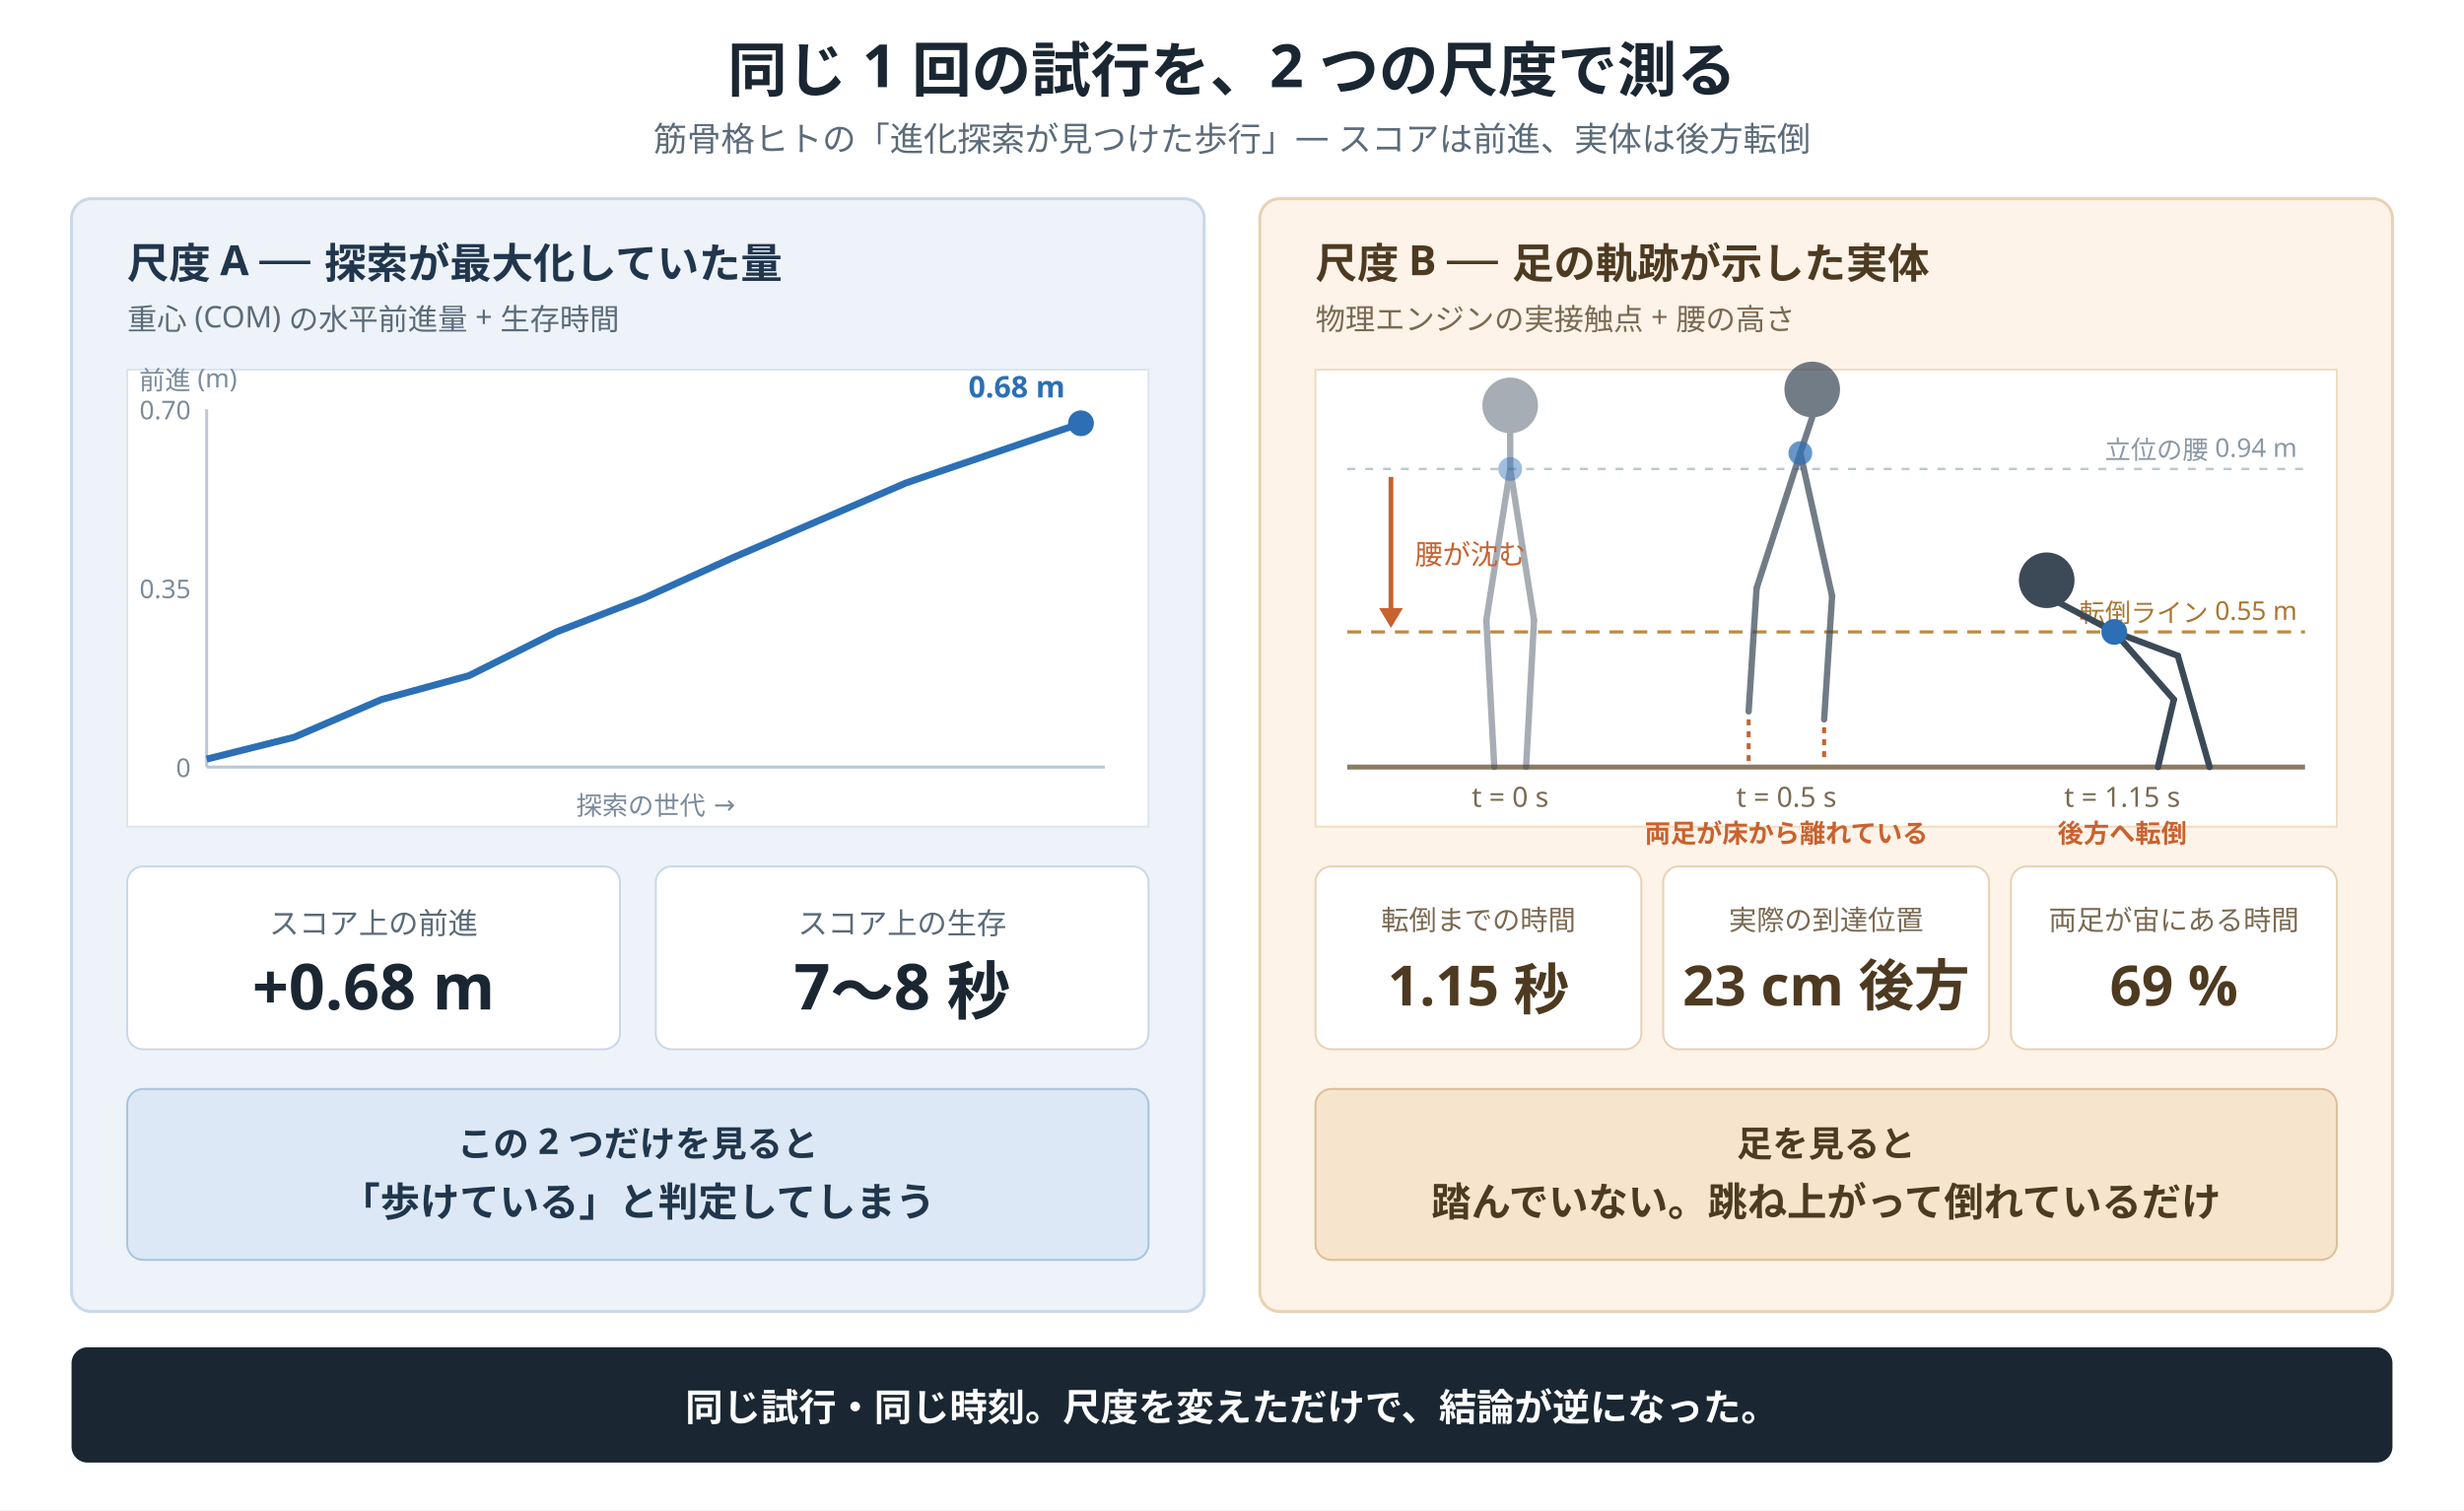
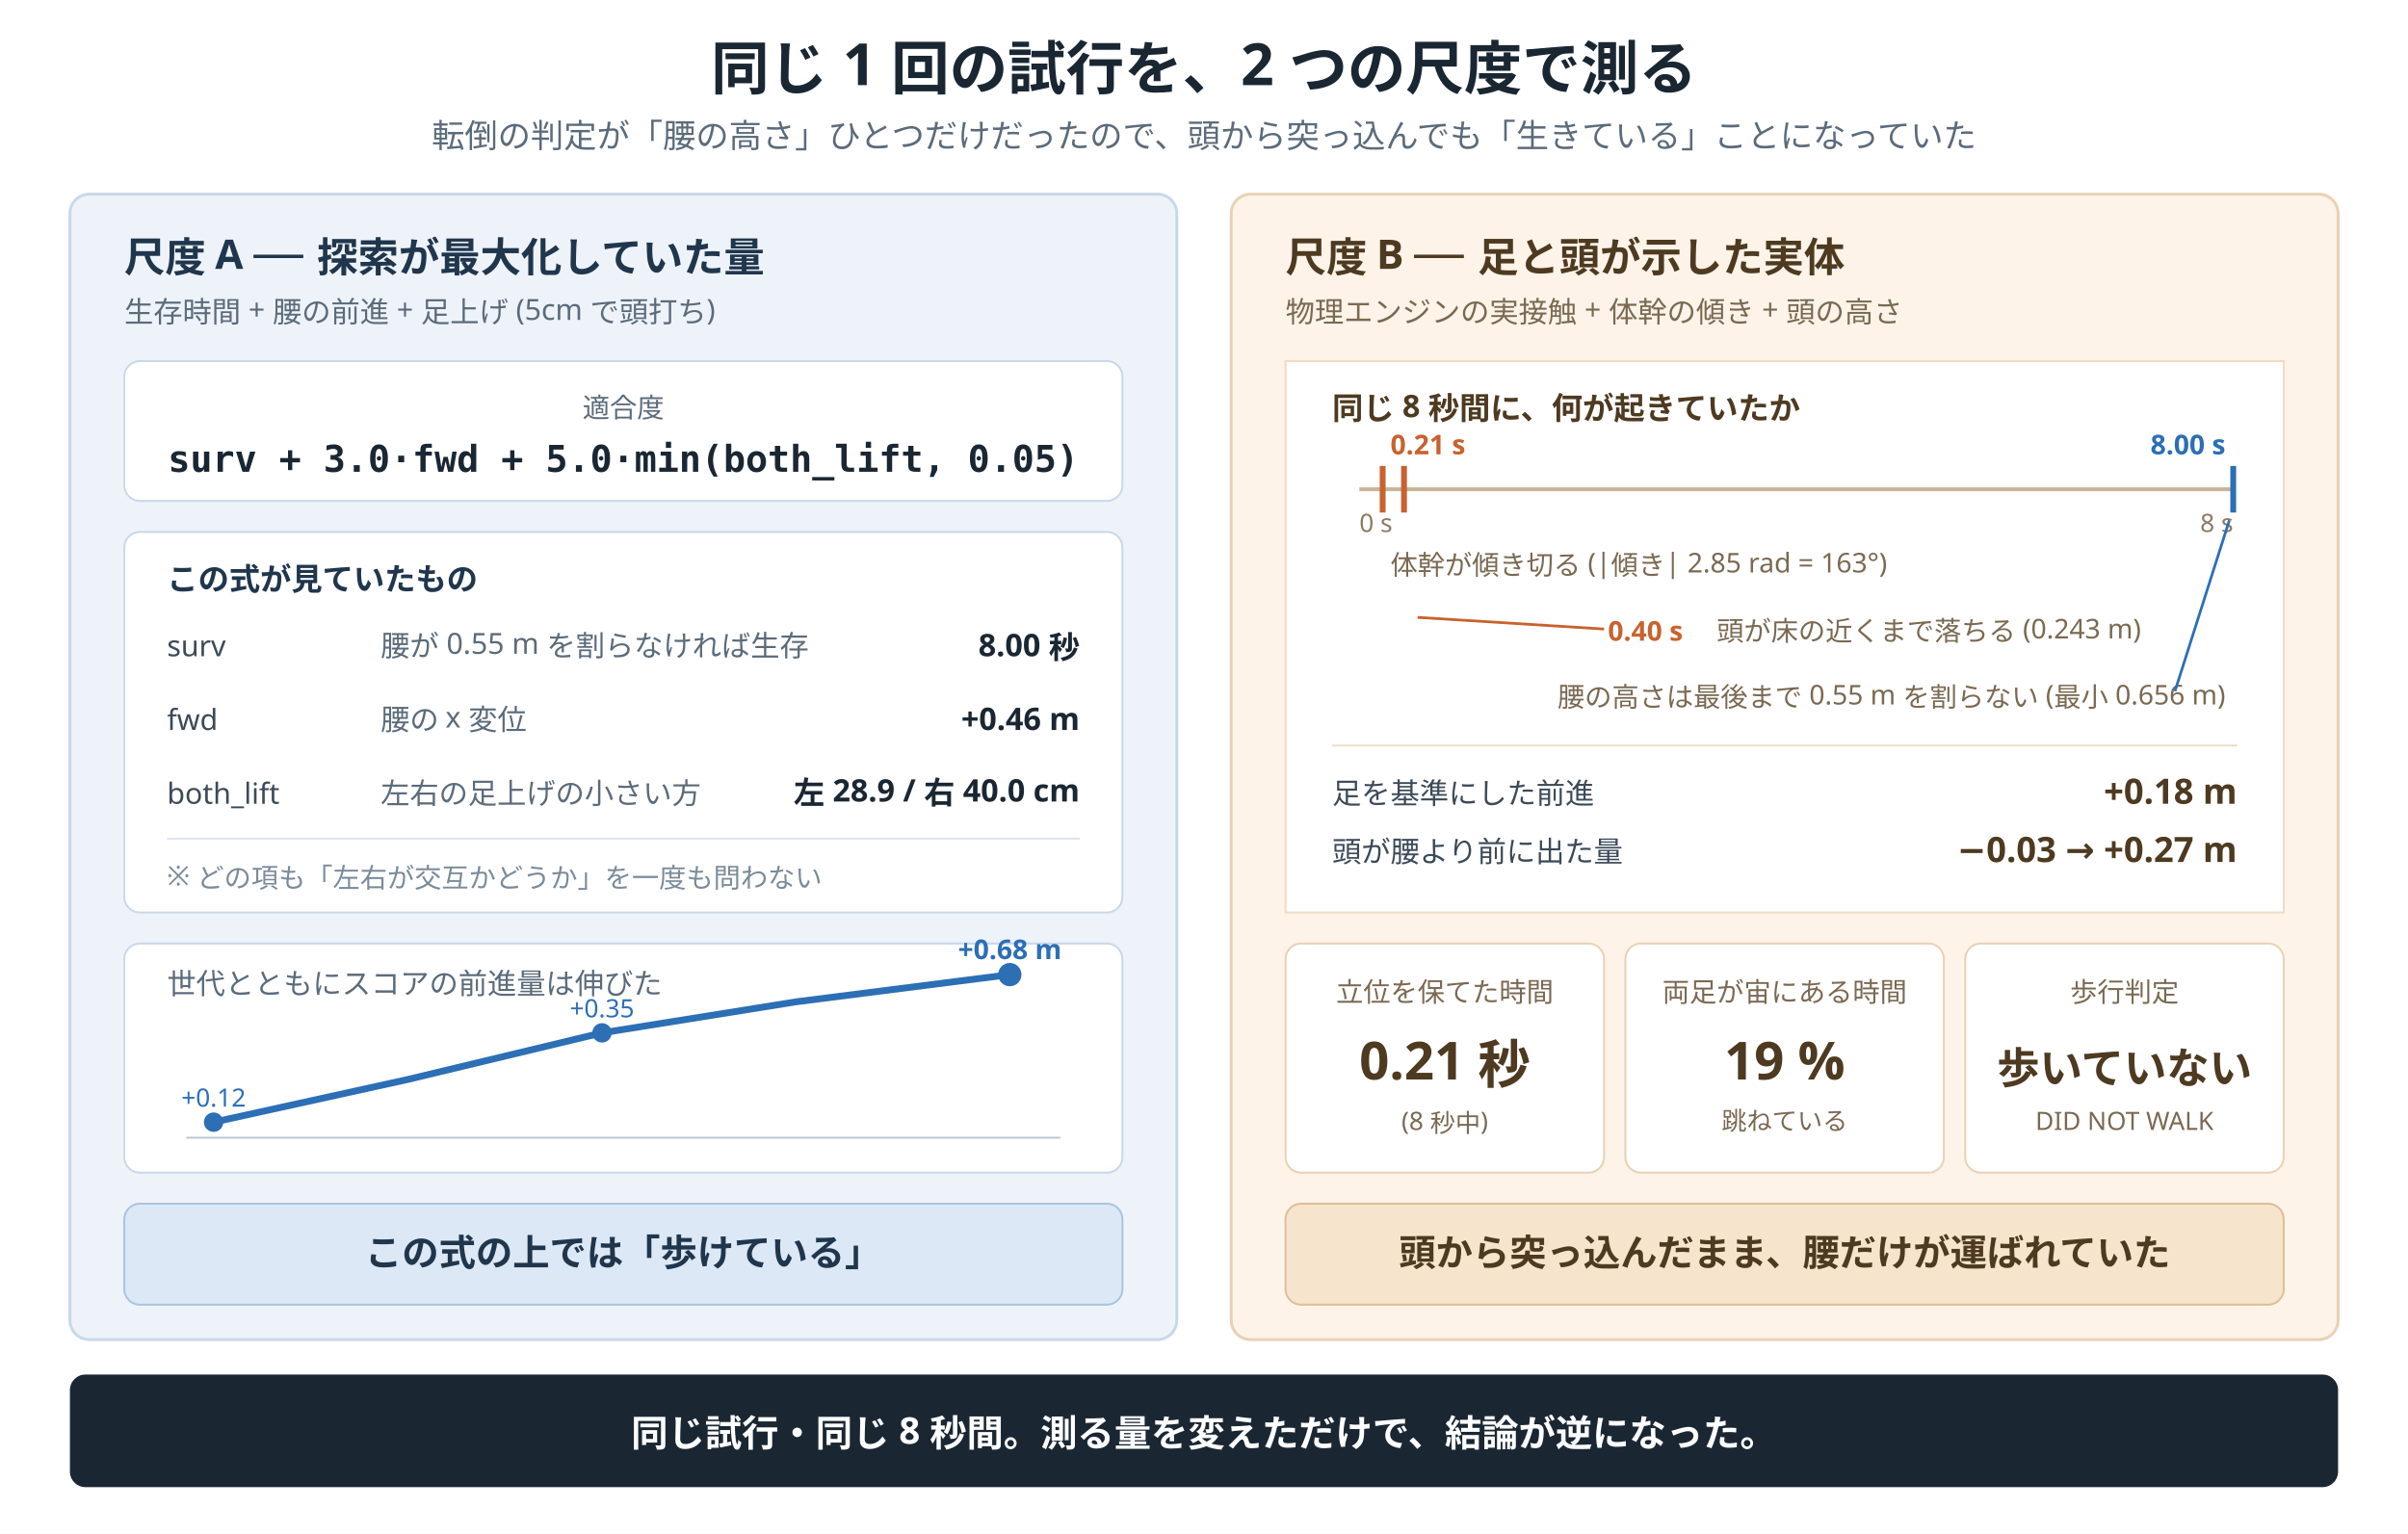
- <svg xmlns="http://www.w3.org/2000/svg" viewBox="0 0 1240 760" font-family="Segoe UI, Hiragino Sans, Meiryo, sans-serif">
-   <rect width="1240" height="760" fill="#ffffff" />
+ <svg xmlns="http://www.w3.org/2000/svg" viewBox="0 0 1240 790" font-family="Segoe UI, Hiragino Sans, Meiryo, sans-serif">
+   <rect width="1240" height="790" fill="#ffffff" />
  <text x="620" y="46" font-size="30" font-weight="600" fill="#1a2733" text-anchor="middle">同じ 1 回の試行を、2 つの尺度で測る</text>
-   <text x="620" y="76" font-size="17" fill="#5b6b7a" text-anchor="middle">筋骨格ヒトの「進化探索が見つけた歩行」— スコアは前進、実体は後方転倒</text>
-   <rect x="36" y="100" width="570" height="560" rx="10" fill="#eef3f9" stroke="#c9d8e8" stroke-width="1.5" />
+   <text x="620" y="76" font-size="17" fill="#5b6b7a" text-anchor="middle">転倒の判定が「腰の高さ」ひとつだけだったので、頭から突っ込んでも「生きている」ことになっていた</text>
+   <rect x="36" y="100" width="570" height="590" rx="10" fill="#eef3f9" stroke="#c9d8e8" stroke-width="1.5" />
  <text x="64" y="140" font-size="21" font-weight="600" fill="#20364d">尺度 A ── 探索が最大化していた量</text>
-   <text x="64" y="166" font-size="15" fill="#5b6b7a">重心 (COM) の水平前進量 + 生存時間</text>
-   <rect x="64" y="186" width="514" height="230" fill="#ffffff" stroke="#dbe5f0" />
-   <line x1="104" y1="386" x2="556" y2="386" stroke="#b9c7d6" stroke-width="1.5" />
-   <line x1="104" y1="206" x2="104" y2="386" stroke="#b9c7d6" stroke-width="1.5" />
-   <text x="96" y="391" font-size="13" fill="#7b8b9a" text-anchor="end">0</text>
-   <text x="96" y="301" font-size="13" fill="#7b8b9a" text-anchor="end">0.35</text>
-   <text x="96" y="211" font-size="13" fill="#7b8b9a" text-anchor="end">0.70</text>
-   <text x="70" y="196" font-size="13" fill="#7b8b9a">前進 (m)</text>
-   <text x="330" y="410" font-size="13" fill="#7b8b9a" text-anchor="middle">探索の世代 →</text>
-   <polyline points="104,382 148,371 192,352 236,340 280,318 324,301 368,281 412,262 456,243 500,228 544,213" fill="none" stroke="#2c6fb5" stroke-width="3.5" stroke-linejoin="round" />
-   <circle cx="544" cy="213" r="6.5" fill="#2c6fb5" />
-   <text x="536" y="200" font-size="15" font-weight="600" fill="#2c6fb5" text-anchor="end">0.68 m</text>
-   <rect x="64" y="436" width="248" height="92" rx="8" fill="#ffffff" stroke="#c9d8e8" />
-   <text x="188" y="470" font-size="15" fill="#5b6b7a" text-anchor="middle">スコア上の前進</text>
-   <text x="188" y="508" font-size="32" font-weight="700" fill="#1a2733" text-anchor="middle">+0.68 m</text>
-   <rect x="330" y="436" width="248" height="92" rx="8" fill="#ffffff" stroke="#c9d8e8" />
-   <text x="454" y="470" font-size="15" fill="#5b6b7a" text-anchor="middle">スコア上の生存</text>
-   <text x="454" y="508" font-size="32" font-weight="700" fill="#1a2733" text-anchor="middle">7〜8 秒</text>
-   <rect x="64" y="548" width="514" height="86" rx="8" fill="#dce8f5" stroke="#a9c4e0" />
-   <text x="321" y="582" font-size="18" font-weight="600" fill="#20364d" text-anchor="middle">この 2 つだけを見ると</text>
-   <text x="321" y="612" font-size="20" font-weight="700" fill="#20364d" text-anchor="middle">「歩けている」と判定してしまう</text>
-   <rect x="634" y="100" width="570" height="560" rx="10" fill="#fdf3e8" stroke="#e8d2b4" stroke-width="1.5" />
-   <text x="662" y="140" font-size="21" font-weight="600" fill="#4d3a20">尺度 B ── 足の軌跡が示した実体</text>
-   <text x="662" y="166" font-size="15" fill="#7a6952">物理エンジンの実接触点 + 腰の高さ</text>
-   <rect x="662" y="186" width="514" height="230" fill="#ffffff" stroke="#efdcc4" />
-   <line x1="678" y1="386" x2="1160" y2="386" stroke="#8c7a63" stroke-width="2.5" />
-   <line x1="678" y1="318" x2="1160" y2="318" stroke="#c08a3e" stroke-width="1.6" stroke-dasharray="7 5" />
-   <text x="1156" y="313" font-size="13" fill="#a9762f" text-anchor="end">転倒ライン 0.55 m</text>
-   <line x1="678" y1="236" x2="1160" y2="236" stroke="#b9c7d6" stroke-width="1.2" stroke-dasharray="4 5" />
-   <text x="1156" y="231" font-size="13" fill="#8b98a6" text-anchor="end">立位の腰 0.94 m</text>
-   <g stroke="#3c4a58" stroke-width="3.2" fill="none" stroke-linecap="round" opacity="0.45">
-     <circle cx="760" cy="204" r="14" fill="#3c4a58" stroke="none" />
-     <line x1="760" y1="218" x2="760" y2="236" />
-     <line x1="760" y1="236" x2="748" y2="312" />
-     <line x1="748" y1="312" x2="752" y2="386" />
-     <line x1="760" y1="236" x2="772" y2="312" />
-     <line x1="772" y1="312" x2="768" y2="386" />
-   </g>
-   <circle cx="760" cy="236" r="6" fill="#2c6fb5" opacity="0.45" />
-   <text x="760" y="406" font-size="14" fill="#7a6952" text-anchor="middle">t = 0 s</text>
-   <g stroke="#3c4a58" stroke-width="3.2" fill="none" stroke-linecap="round" opacity="0.72">
-     <circle cx="912" cy="196" r="14" fill="#3c4a58" stroke="none" />
-     <line x1="912" y1="210" x2="906" y2="228" />
-     <line x1="906" y1="228" x2="884" y2="296" />
-     <line x1="884" y1="296" x2="880" y2="358" />
-     <line x1="906" y1="228" x2="922" y2="300" />
-     <line x1="922" y1="300" x2="918" y2="362" />
-   </g>
-   <circle cx="906" cy="228" r="6" fill="#2c6fb5" opacity="0.72" />
-   <line x1="880" y1="362" x2="880" y2="384" stroke="#c8622f" stroke-width="2" stroke-dasharray="3 3" />
-   <line x1="918" y1="366" x2="918" y2="384" stroke="#c8622f" stroke-width="2" stroke-dasharray="3 3" />
-   <text x="899" y="406" font-size="14" fill="#7a6952" text-anchor="middle">t = 0.5 s</text>
-   <text x="899" y="424" font-size="13" font-weight="600" fill="#c8622f" text-anchor="middle">両足が床から離れている</text>
-   <g stroke="#3c4a58" stroke-width="3.2" fill="none" stroke-linecap="round">
-     <circle cx="1030" cy="292" r="14" fill="#3c4a58" stroke="none" />
-     <line x1="1030" y1="300" x2="1064" y2="318" />
-     <line x1="1064" y1="318" x2="1094" y2="352" />
-     <line x1="1094" y1="352" x2="1086" y2="386" />
-     <line x1="1064" y1="318" x2="1096" y2="330" />
-     <line x1="1096" y1="330" x2="1112" y2="386" />
-   </g>
-   <circle cx="1064" cy="318" r="6.5" fill="#2c6fb5" />
-   <text x="1068" y="406" font-size="14" fill="#7a6952" text-anchor="middle">t = 1.15 s</text>
-   <text x="1068" y="424" font-size="13" font-weight="600" fill="#c8622f" text-anchor="middle">後方へ転倒</text>
-   <path d="M 700 240 L 700 314" stroke="#c8622f" stroke-width="2.4" fill="none" />
-   <path d="M 694 306 L 700 316 L 706 306 Z" fill="#c8622f" />
-   <text x="712" y="284" font-size="14" fill="#c8622f">腰が沈む</text>
-   <rect x="662" y="436" width="164" height="92" rx="8" fill="#ffffff" stroke="#e8d2b4" />
-   <text x="744" y="468" font-size="14" fill="#7a6952" text-anchor="middle">転倒までの時間</text>
-   <text x="744" y="506" font-size="28" font-weight="700" fill="#4d3a20" text-anchor="middle">1.15 秒</text>
-   <rect x="837" y="436" width="164" height="92" rx="8" fill="#ffffff" stroke="#e8d2b4" />
-   <text x="919" y="468" font-size="14" fill="#7a6952" text-anchor="middle">実際の到達位置</text>
-   <text x="919" y="506" font-size="28" font-weight="700" fill="#4d3a20" text-anchor="middle">23 cm 後方</text>
-   <rect x="1012" y="436" width="164" height="92" rx="8" fill="#ffffff" stroke="#e8d2b4" />
-   <text x="1094" y="468" font-size="14" fill="#7a6952" text-anchor="middle">両足が宙にある時間</text>
-   <text x="1094" y="506" font-size="28" font-weight="700" fill="#4d3a20" text-anchor="middle">69 %</text>
-   <rect x="662" y="548" width="514" height="86" rx="8" fill="#f7e4cc" stroke="#dcbf98" />
-   <text x="919" y="582" font-size="18" font-weight="600" fill="#4d3a20" text-anchor="middle">足を見ると</text>
-   <text x="919" y="612" font-size="20" font-weight="700" fill="#4d3a20" text-anchor="middle">踏んでいない。跳ね上がって倒れているだけ</text>
-   <rect x="36" y="678" width="1168" height="58" rx="8" fill="#1a2733" />
-   <text x="620" y="715" font-size="19" font-weight="600" fill="#ffffff" text-anchor="middle">同じ試行・同じ時刻。尺度を変えただけで、結論が逆になった。</text>
+   <text x="64" y="166" font-size="15" fill="#5b6b7a">生存時間 + 腰の前進 + 足上げ (5cm で頭打ち)</text>
+   <rect x="64" y="186" width="514" height="72" rx="8" fill="#ffffff" stroke="#c9d8e8" />
+   <text x="321" y="215" font-size="14" fill="#5b6b7a" text-anchor="middle">適合度</text>
+   <text x="321" y="243" font-size="19" font-weight="600" fill="#1a2733" text-anchor="middle" font-family="Consolas, monospace">surv + 3.0·fwd + 5.0·min(both_lift, 0.05)</text>
+   <rect x="64" y="274" width="514" height="196" rx="8" fill="#ffffff" stroke="#c9d8e8" />
+   <text x="86" y="304" font-size="16" font-weight="600" fill="#20364d">この式が見ていたもの</text>
+   <text x="86" y="338" font-size="15" fill="#3c4a58">surv</text>
+   <text x="196" y="338" font-size="15" fill="#5b6b7a">腰が 0.55 m を割らなければ生存</text>
+   <text x="556" y="338" font-size="16" font-weight="700" fill="#1a2733" text-anchor="end">8.00 秒</text>
+   <text x="86" y="376" font-size="15" fill="#3c4a58">fwd</text>
+   <text x="196" y="376" font-size="15" fill="#5b6b7a">腰の x 変位</text>
+   <text x="556" y="376" font-size="16" font-weight="700" fill="#1a2733" text-anchor="end">+0.46 m</text>
+   <text x="86" y="414" font-size="15" fill="#3c4a58">both_lift</text>
+   <text x="196" y="414" font-size="15" fill="#5b6b7a">左右の足上げの小さい方</text>
+   <text x="556" y="414" font-size="16" font-weight="700" fill="#1a2733" text-anchor="end">左 28.9 / 右 40.0 cm</text>
+   <line x1="86" y1="432" x2="556" y2="432" stroke="#dbe5f0" />
+   <text x="86" y="456" font-size="14" fill="#7b8b9a">※ どの項も「左右が交互かどうか」を一度も問わない</text>
+   <rect x="64" y="486" width="514" height="118" rx="8" fill="#ffffff" stroke="#c9d8e8" />
+   <text x="86" y="512" font-size="15" fill="#5b6b7a">世代とともにスコアの前進量は伸びた</text>
+   <line x1="96" y1="586" x2="546" y2="586" stroke="#b9c7d6" />
+   <polyline points="110,578 210,556 310,532 410,516 520,502" fill="none" stroke="#2c6fb5" stroke-width="3.5" />
+   <circle cx="110" cy="578" r="5" fill="#2c6fb5" />
+   <text x="110" y="570" font-size="13" fill="#2c6fb5" text-anchor="middle">+0.12</text>
+   <circle cx="310" cy="532" r="5" fill="#2c6fb5" />
+   <text x="310" y="524" font-size="13" fill="#2c6fb5" text-anchor="middle">+0.35</text>
+   <circle cx="520" cy="502" r="6" fill="#2c6fb5" />
+   <text x="520" y="494" font-size="14" font-weight="600" fill="#2c6fb5" text-anchor="middle">+0.68 m</text>
+   <rect x="64" y="620" width="514" height="52" rx="8" fill="#dce8f5" stroke="#a9c4e0" />
+   <text x="321" y="652" font-size="19" font-weight="700" fill="#20364d" text-anchor="middle">この式の上では「歩けている」</text>
+   <rect x="634" y="100" width="570" height="590" rx="10" fill="#fdf3e8" stroke="#e8d2b4" stroke-width="1.5" />
+   <text x="662" y="140" font-size="21" font-weight="600" fill="#4d3a20">尺度 B ── 足と頭が示した実体</text>
+   <text x="662" y="166" font-size="15" fill="#7a6952">物理エンジンの実接触 + 体幹の傾き + 頭の高さ</text>
+   <rect x="662" y="186" width="514" height="284" fill="#ffffff" stroke="#efdcc4" />
+   <text x="686" y="216" font-size="16" font-weight="600" fill="#4d3a20">同じ 8 秒間に、何が起きていたか</text>
+   <line x1="700" y1="252" x2="1150" y2="252" stroke="#c8b49a" stroke-width="2" />
+   <text x="700" y="274" font-size="13" fill="#8c7a63">0 s</text>
+   <text x="1150" y="274" font-size="13" fill="#8c7a63" text-anchor="end">8 s</text>
+   <line x1="712" y1="240" x2="712" y2="264" stroke="#c8622f" stroke-width="3" />
+   <text x="716" y="234" font-size="14" font-weight="600" fill="#c8622f">0.21 s</text>
+   <text x="716" y="296" font-size="14" fill="#7a6952">体幹が傾き切る (|傾き| 2.85 rad = 163°)</text>
+   <line x1="723" y1="240" x2="723" y2="264" stroke="#c8622f" stroke-width="3" />
+   <text x="828" y="330" font-size="14" font-weight="600" fill="#c8622f">0.40 s</text>
+   <text x="884" y="330" font-size="14" fill="#7a6952">頭が床の近くまで落ちる (0.243 m)</text>
+   <path d="M 730 318 L 826 324" stroke="#c8622f" stroke-width="1.4" fill="none" />
+   <line x1="1150" y1="240" x2="1150" y2="264" stroke="#2c6fb5" stroke-width="3" />
+   <text x="1146" y="234" font-size="14" font-weight="600" fill="#2c6fb5" text-anchor="end">8.00 s</text>
+   <text x="1146" y="364" font-size="14" fill="#7a6952" text-anchor="end">腰の高さは最後まで 0.55 m を割らない (最小 0.656 m)</text>
+   <path d="M 1148 268 L 1120 356" stroke="#2c6fb5" stroke-width="1.4" fill="none" />
+   <line x1="686" y1="384" x2="1152" y2="384" stroke="#efdcc4" />
+   <text x="686" y="414" font-size="15" fill="#3c4a58">足を基準にした前進</text>
+   <text x="1152" y="414" font-size="18" font-weight="700" fill="#4d3a20" text-anchor="end">+0.18 m</text>
+   <text x="686" y="444" font-size="15" fill="#3c4a58">頭が腰より前に出た量</text>
+   <text x="1152" y="444" font-size="18" font-weight="700" fill="#4d3a20" text-anchor="end">−0.03 → +0.27 m</text>
+   <rect x="662" y="486" width="164" height="118" rx="8" fill="#ffffff" stroke="#e8d2b4" />
+   <text x="744" y="516" font-size="14" fill="#7a6952" text-anchor="middle">立位を保てた時間</text>
+   <text x="744" y="556" font-size="27" font-weight="700" fill="#4d3a20" text-anchor="middle">0.21 秒</text>
+   <text x="744" y="582" font-size="13" fill="#7a6952" text-anchor="middle">(8 秒中)</text>
+   <rect x="837" y="486" width="164" height="118" rx="8" fill="#ffffff" stroke="#e8d2b4" />
+   <text x="919" y="516" font-size="14" fill="#7a6952" text-anchor="middle">両足が宙にある時間</text>
+   <text x="919" y="556" font-size="27" font-weight="700" fill="#4d3a20" text-anchor="middle">19 %</text>
+   <text x="919" y="582" font-size="13" fill="#7a6952" text-anchor="middle">跳ねている</text>
+   <rect x="1012" y="486" width="164" height="118" rx="8" fill="#ffffff" stroke="#e8d2b4" />
+   <text x="1094" y="516" font-size="14" fill="#7a6952" text-anchor="middle">歩行判定</text>
+   <text x="1094" y="558" font-size="22" font-weight="700" fill="#4d3a20" text-anchor="middle">歩いていない</text>
+   <text x="1094" y="582" font-size="13" fill="#7a6952" text-anchor="middle">DID NOT WALK</text>
+   <rect x="662" y="620" width="514" height="52" rx="8" fill="#f7e4cc" stroke="#dcbf98" />
+   <text x="919" y="652" font-size="19" font-weight="700" fill="#4d3a20" text-anchor="middle">頭から突っ込んだまま、腰だけが運ばれていた</text>
+   <rect x="36" y="708" width="1168" height="58" rx="8" fill="#1a2733" />
+   <text x="620" y="745" font-size="19" font-weight="600" fill="#ffffff" text-anchor="middle">同じ試行・同じ 8 秒間。測る量を変えただけで、結論が逆になった。</text>
</svg>
